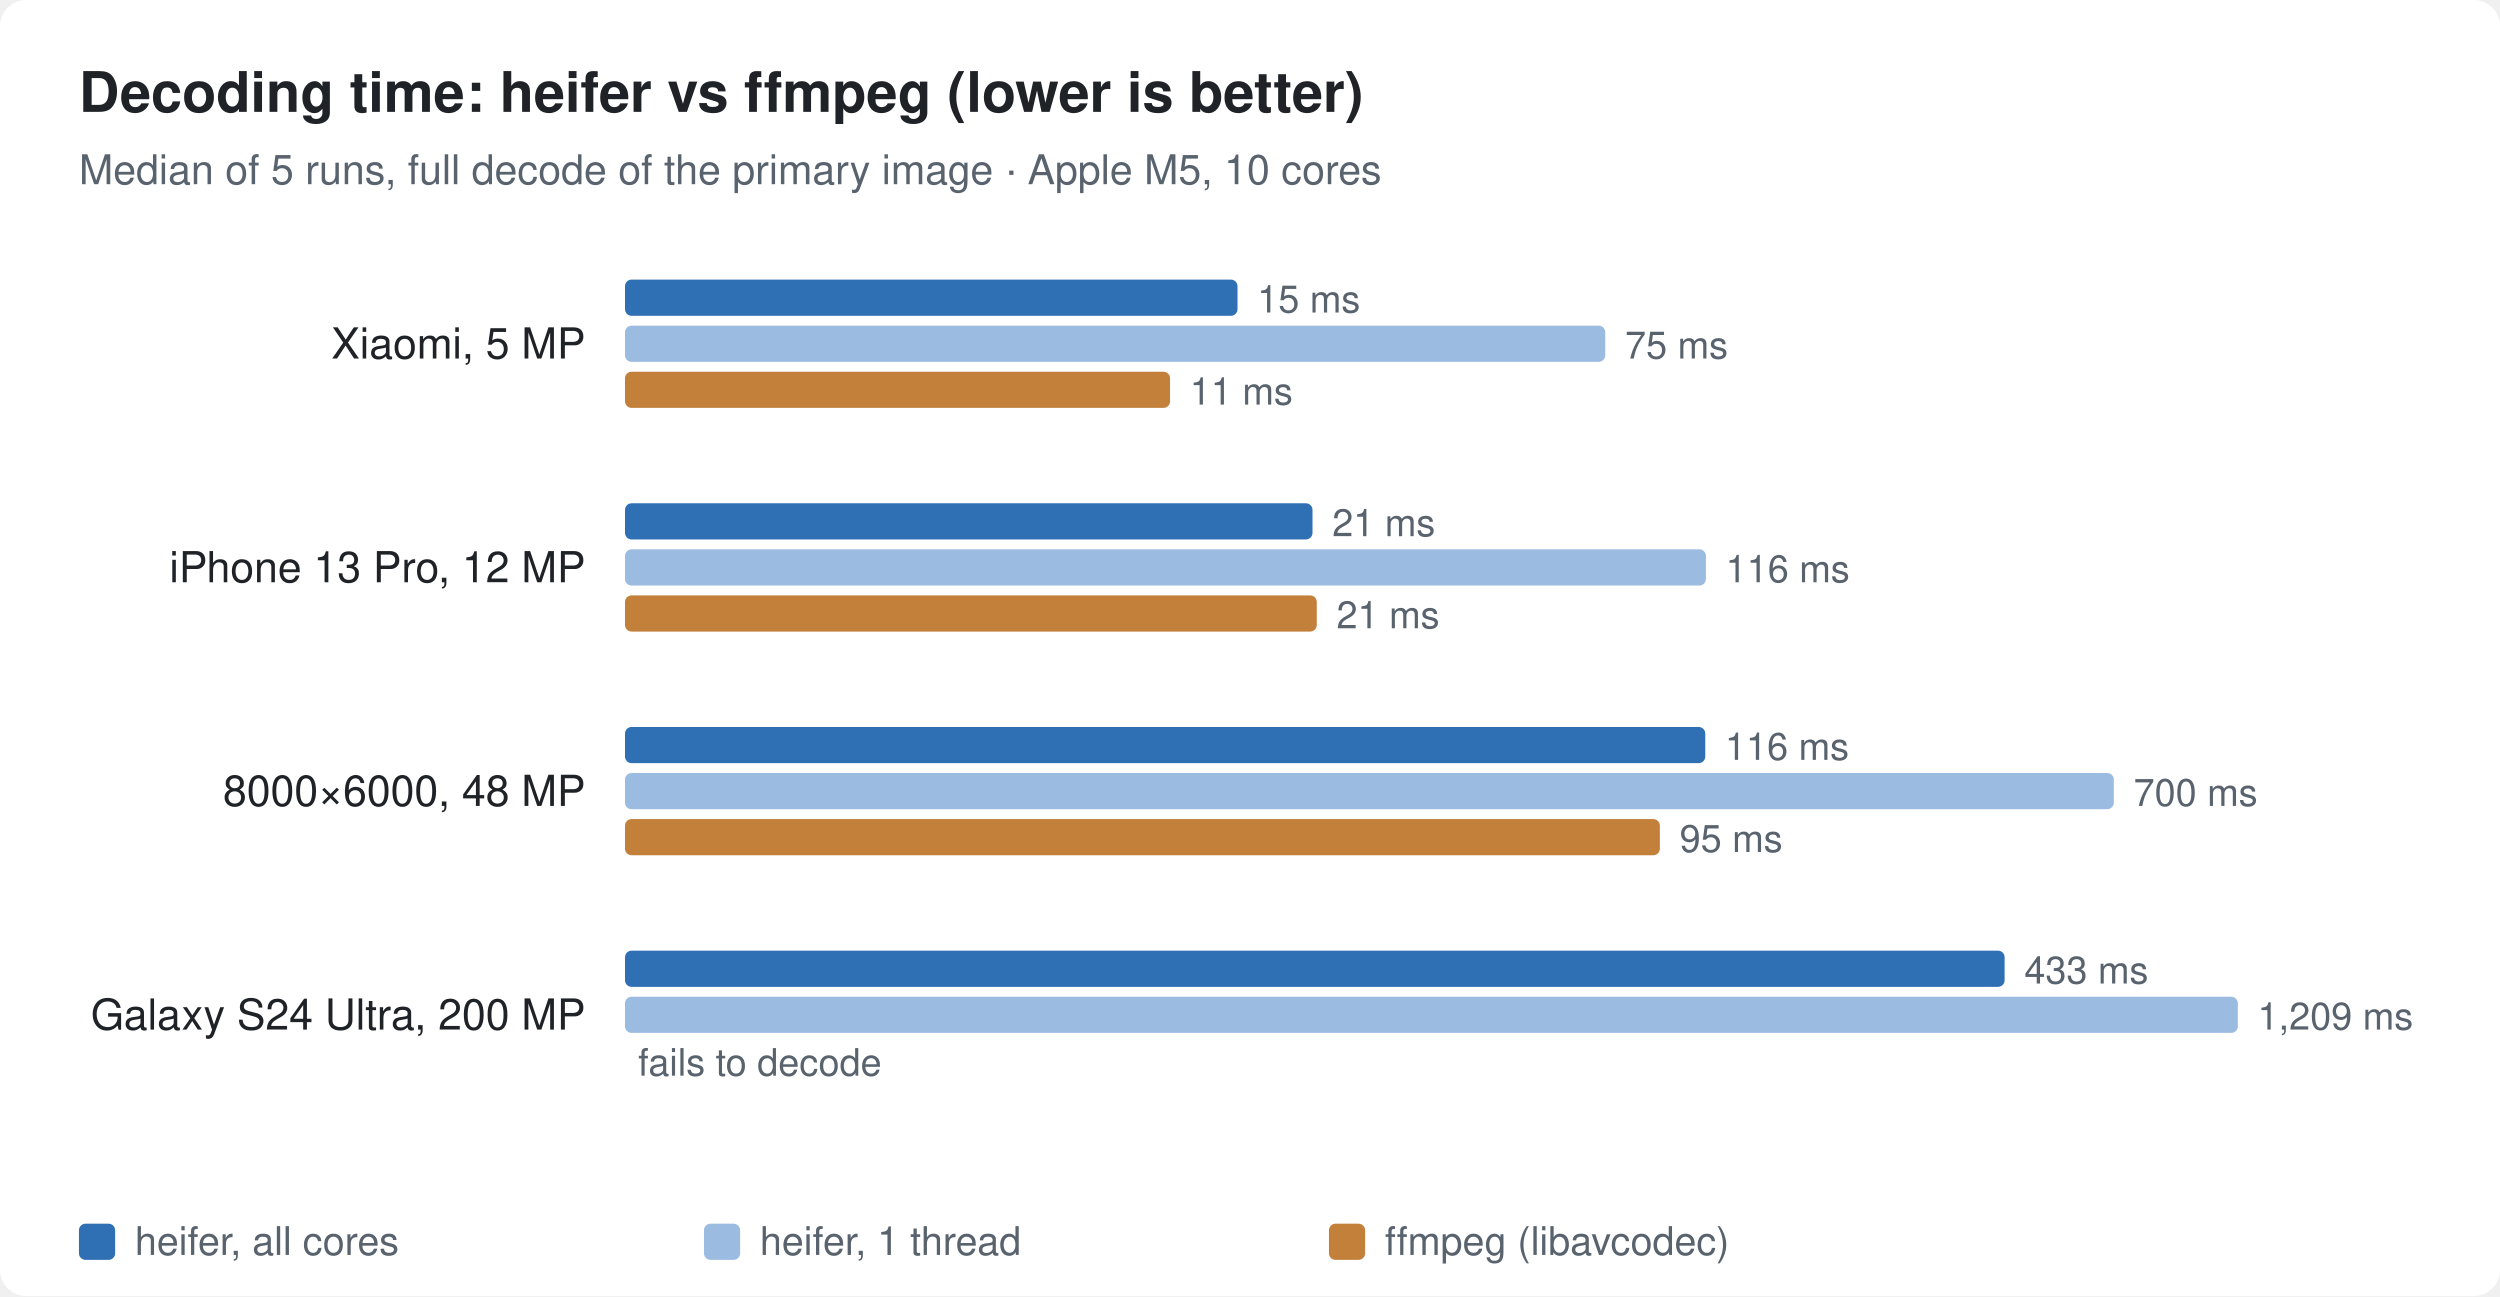
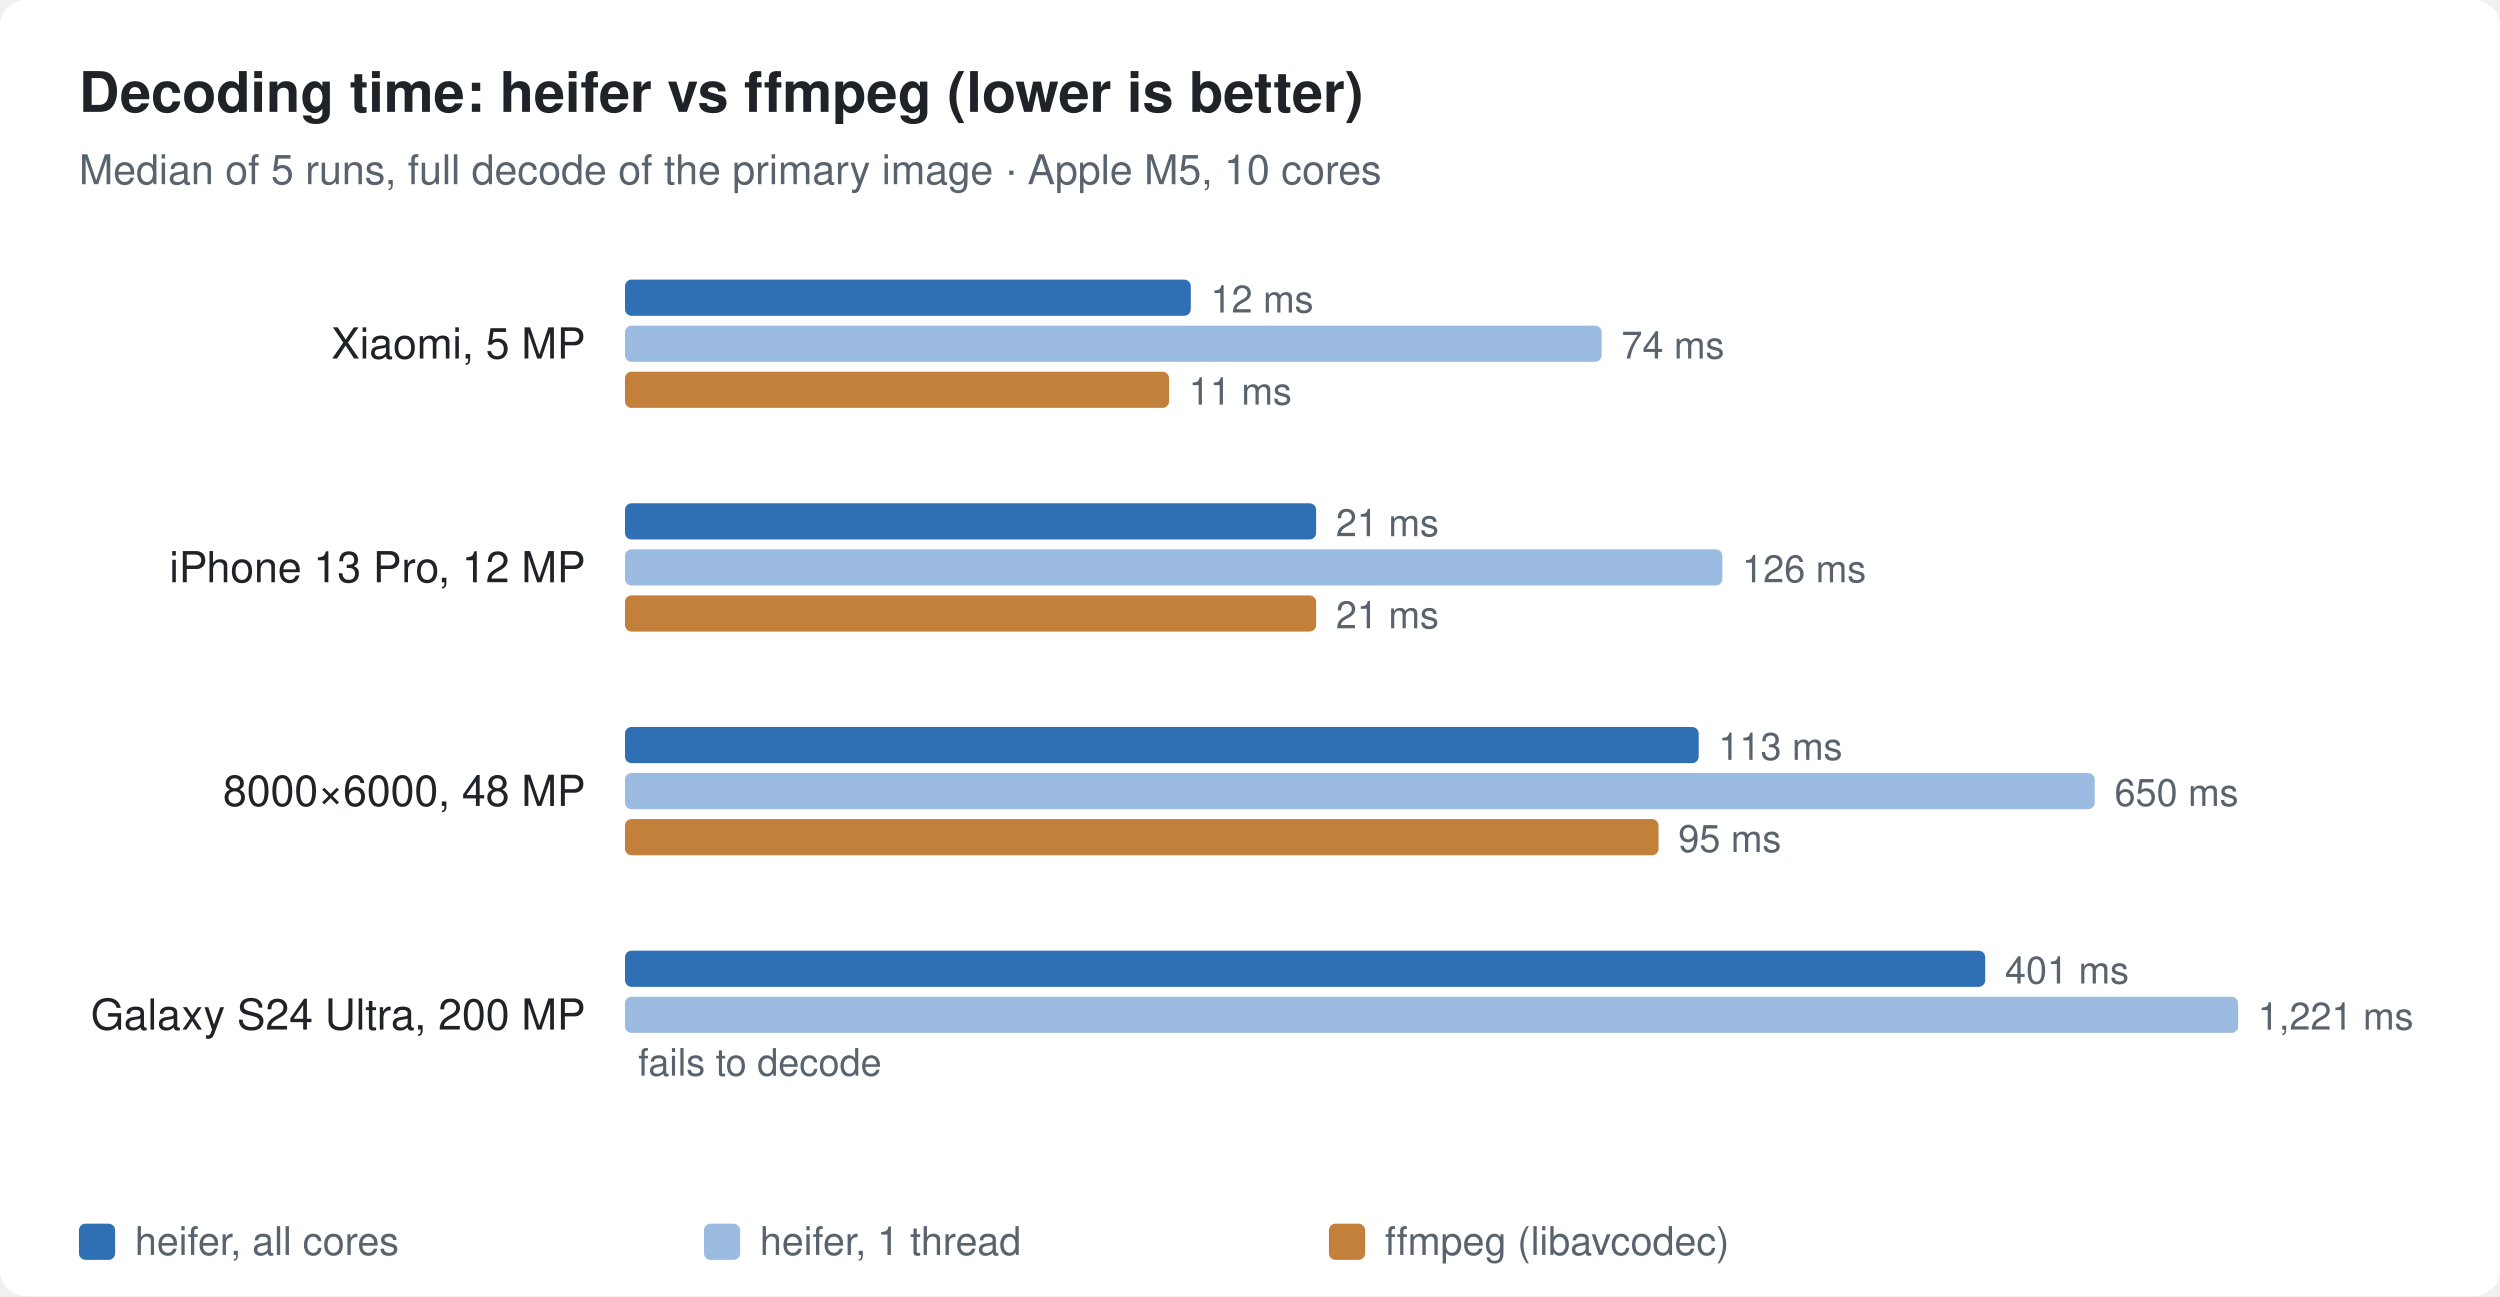
<svg xmlns="http://www.w3.org/2000/svg" width="760" height="394" viewBox="0 0 760 394" font-family="-apple-system,BlinkMacSystemFont,Segoe UI,Helvetica,Arial,sans-serif">
  <rect width="100%" height="100%" rx="8" fill="#ffffff" />
  <text x="24" y="34" font-size="17" font-weight="600" fill="#1f2328">Decoding time: heifer vs ffmpeg (lower is better)</text>
  <text x="24" y="56" font-size="12.5" fill="#59636e">Median of 5 runs, full decode of the primary image · Apple M5, 10 cores</text>
  <rect x="24" y="372" width="11" height="11" rx="2" fill="#2f6fb3" />
  <text x="41" y="381.5" font-size="12" fill="#59636e">heifer, all cores</text>
  <rect x="214" y="372" width="11" height="11" rx="2" fill="#9cbbe0" />
  <text x="231" y="381.5" font-size="12" fill="#59636e">heifer, 1 thread</text>
  <rect x="404" y="372" width="11" height="11" rx="2" fill="#c2803a" />
  <text x="421" y="381.5" font-size="12" fill="#59636e">ffmpeg (libavcodec)</text>
  <text x="178" y="109.0" font-size="13" text-anchor="end" fill="#1f2328">Xiaomi, 5 MP</text>
-   <rect x="190" y="85" width="186.2" height="11" rx="2" fill="#2f6fb3" />
-   <text x="382.2" y="95" font-size="11.5" fill="#59636e">15 ms</text>
-   <rect x="190" y="99" width="298.0" height="11" rx="2" fill="#9cbbe0" />
-   <text x="494.0" y="109" font-size="11.5" fill="#59636e">75 ms</text>
-   <rect x="190" y="113" width="165.7" height="11" rx="2" fill="#c2803a" />
-   <text x="361.7" y="123" font-size="11.5" fill="#59636e">11 ms</text>
+   <rect x="190" y="85" width="172.0" height="11" rx="2" fill="#2f6fb3" />
+   <text x="368.0" y="95" font-size="11.5" fill="#59636e">12 ms</text>
+   <rect x="190" y="99" width="296.9" height="11" rx="2" fill="#9cbbe0" />
+   <text x="492.9" y="109" font-size="11.5" fill="#59636e">74 ms</text>
+   <rect x="190" y="113" width="165.4" height="11" rx="2" fill="#c2803a" />
+   <text x="361.4" y="123" font-size="11.5" fill="#59636e">11 ms</text>
  <text x="178" y="177.0" font-size="13" text-anchor="end" fill="#1f2328">iPhone 13 Pro, 12 MP</text>
-   <rect x="190" y="153" width="209.0" height="11" rx="2" fill="#2f6fb3" />
-   <text x="405.0" y="163" font-size="11.5" fill="#59636e">21 ms</text>
-   <rect x="190" y="167" width="328.6" height="11" rx="2" fill="#9cbbe0" />
-   <text x="524.6" y="177" font-size="11.5" fill="#59636e">116 ms</text>
-   <rect x="190" y="181" width="210.3" height="11" rx="2" fill="#c2803a" />
-   <text x="406.3" y="191" font-size="11.5" fill="#59636e">21 ms</text>
+   <rect x="190" y="153" width="210.1" height="11" rx="2" fill="#2f6fb3" />
+   <text x="406.1" y="163" font-size="11.5" fill="#59636e">21 ms</text>
+   <rect x="190" y="167" width="333.6" height="11" rx="2" fill="#9cbbe0" />
+   <text x="529.6" y="177" font-size="11.5" fill="#59636e">126 ms</text>
+   <rect x="190" y="181" width="210.1" height="11" rx="2" fill="#c2803a" />
+   <text x="406.1" y="191" font-size="11.5" fill="#59636e">21 ms</text>
  <text x="178" y="245.0" font-size="13" text-anchor="end" fill="#1f2328">8000×6000, 48 MP</text>
-   <rect x="190" y="221" width="328.4" height="11" rx="2" fill="#2f6fb3" />
-   <text x="524.4" y="231" font-size="11.5" fill="#59636e">116 ms</text>
-   <rect x="190" y="235" width="452.6" height="11" rx="2" fill="#9cbbe0" />
-   <text x="648.6" y="245" font-size="11.5" fill="#59636e">700 ms</text>
-   <rect x="190" y="249" width="314.6" height="11" rx="2" fill="#c2803a" />
-   <text x="510.6" y="259" font-size="11.5" fill="#59636e">95 ms</text>
+   <rect x="190" y="221" width="326.4" height="11" rx="2" fill="#2f6fb3" />
+   <text x="522.4" y="231" font-size="11.5" fill="#59636e">113 ms</text>
+   <rect x="190" y="235" width="446.8" height="11" rx="2" fill="#9cbbe0" />
+   <text x="642.8" y="245" font-size="11.5" fill="#59636e">650 ms</text>
+   <rect x="190" y="249" width="314.2" height="11" rx="2" fill="#c2803a" />
+   <text x="510.2" y="259" font-size="11.5" fill="#59636e">95 ms</text>
  <text x="178" y="313.0" font-size="13" text-anchor="end" fill="#1f2328">Galaxy S24 Ultra, 200 MP</text>
-   <rect x="190" y="289" width="419.4" height="11" rx="2" fill="#2f6fb3" />
-   <text x="615.4" y="299" font-size="11.5" fill="#59636e">433 ms</text>
-   <rect x="190" y="303" width="490.3" height="11" rx="2" fill="#9cbbe0" />
-   <text x="686.3" y="313" font-size="11.5" fill="#59636e">1,209 ms</text>
+   <rect x="190" y="289" width="413.5" height="11" rx="2" fill="#2f6fb3" />
+   <text x="609.5" y="299" font-size="11.5" fill="#59636e">401 ms</text>
+   <rect x="190" y="303" width="490.4" height="11" rx="2" fill="#9cbbe0" />
+   <text x="686.4" y="313" font-size="11.5" fill="#59636e">1,221 ms</text>
  <text x="194" y="327" font-size="11.5" fill="#59636e">fails to decode</text>
</svg>
